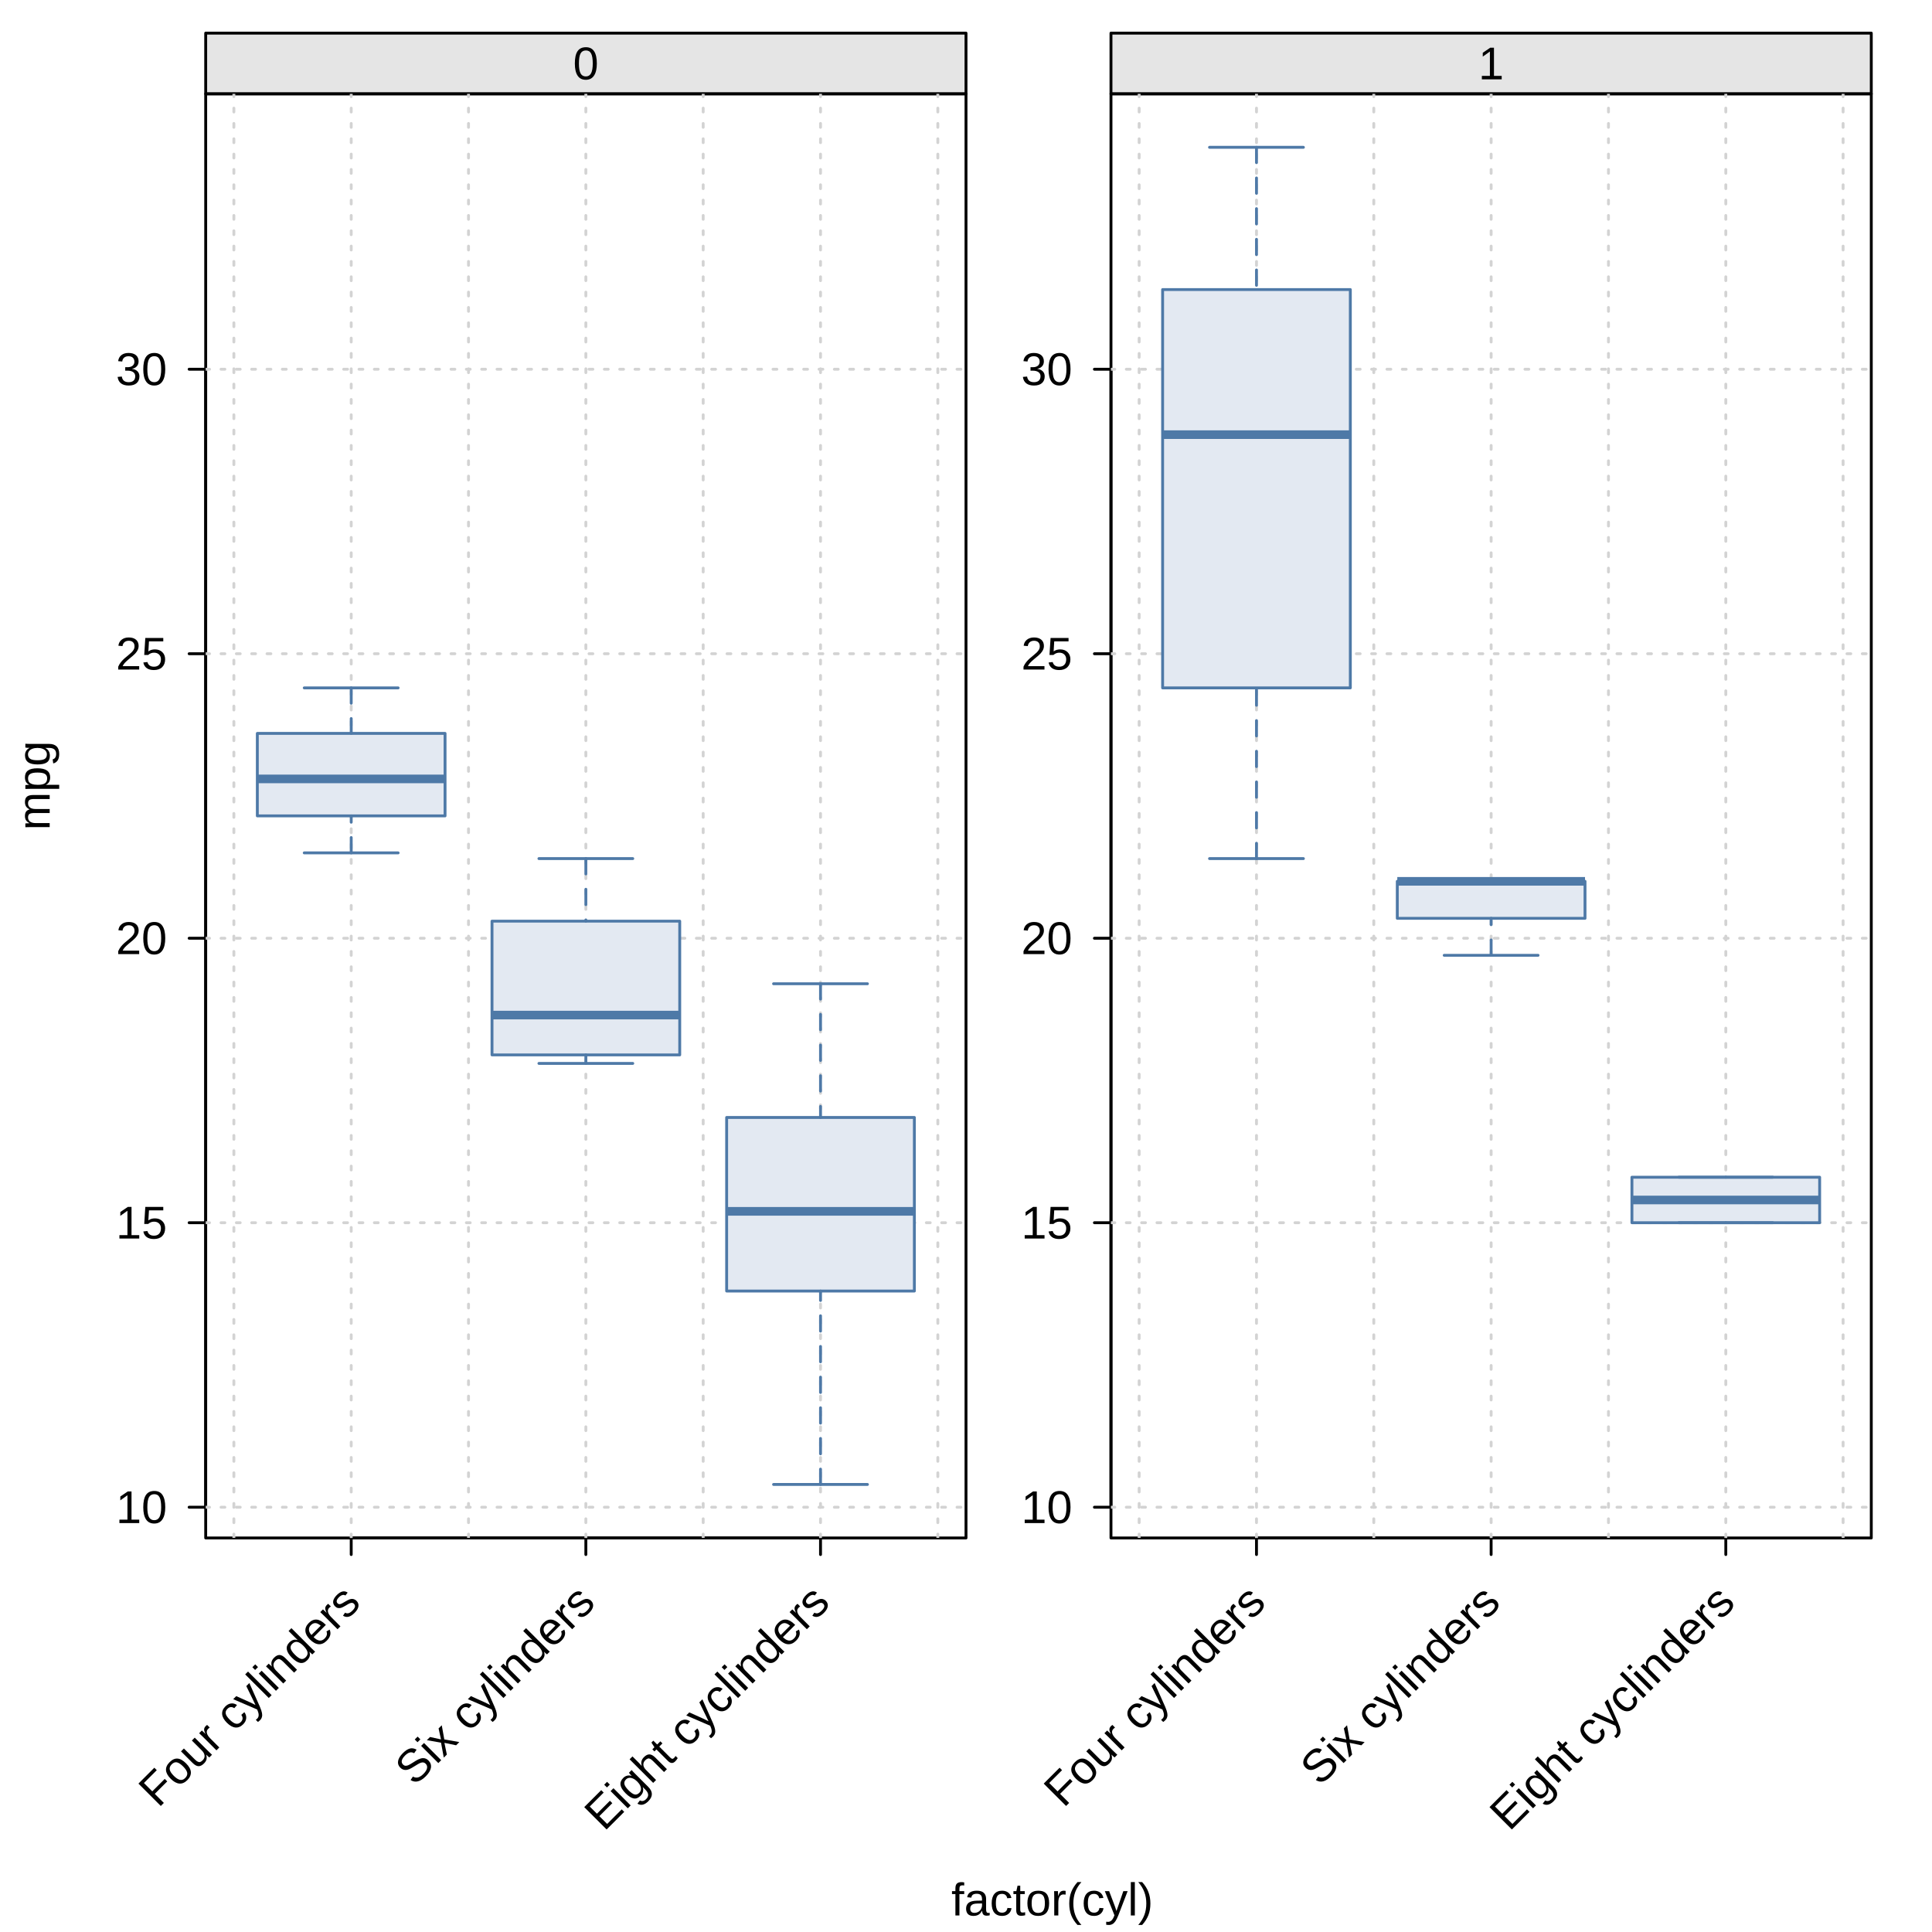
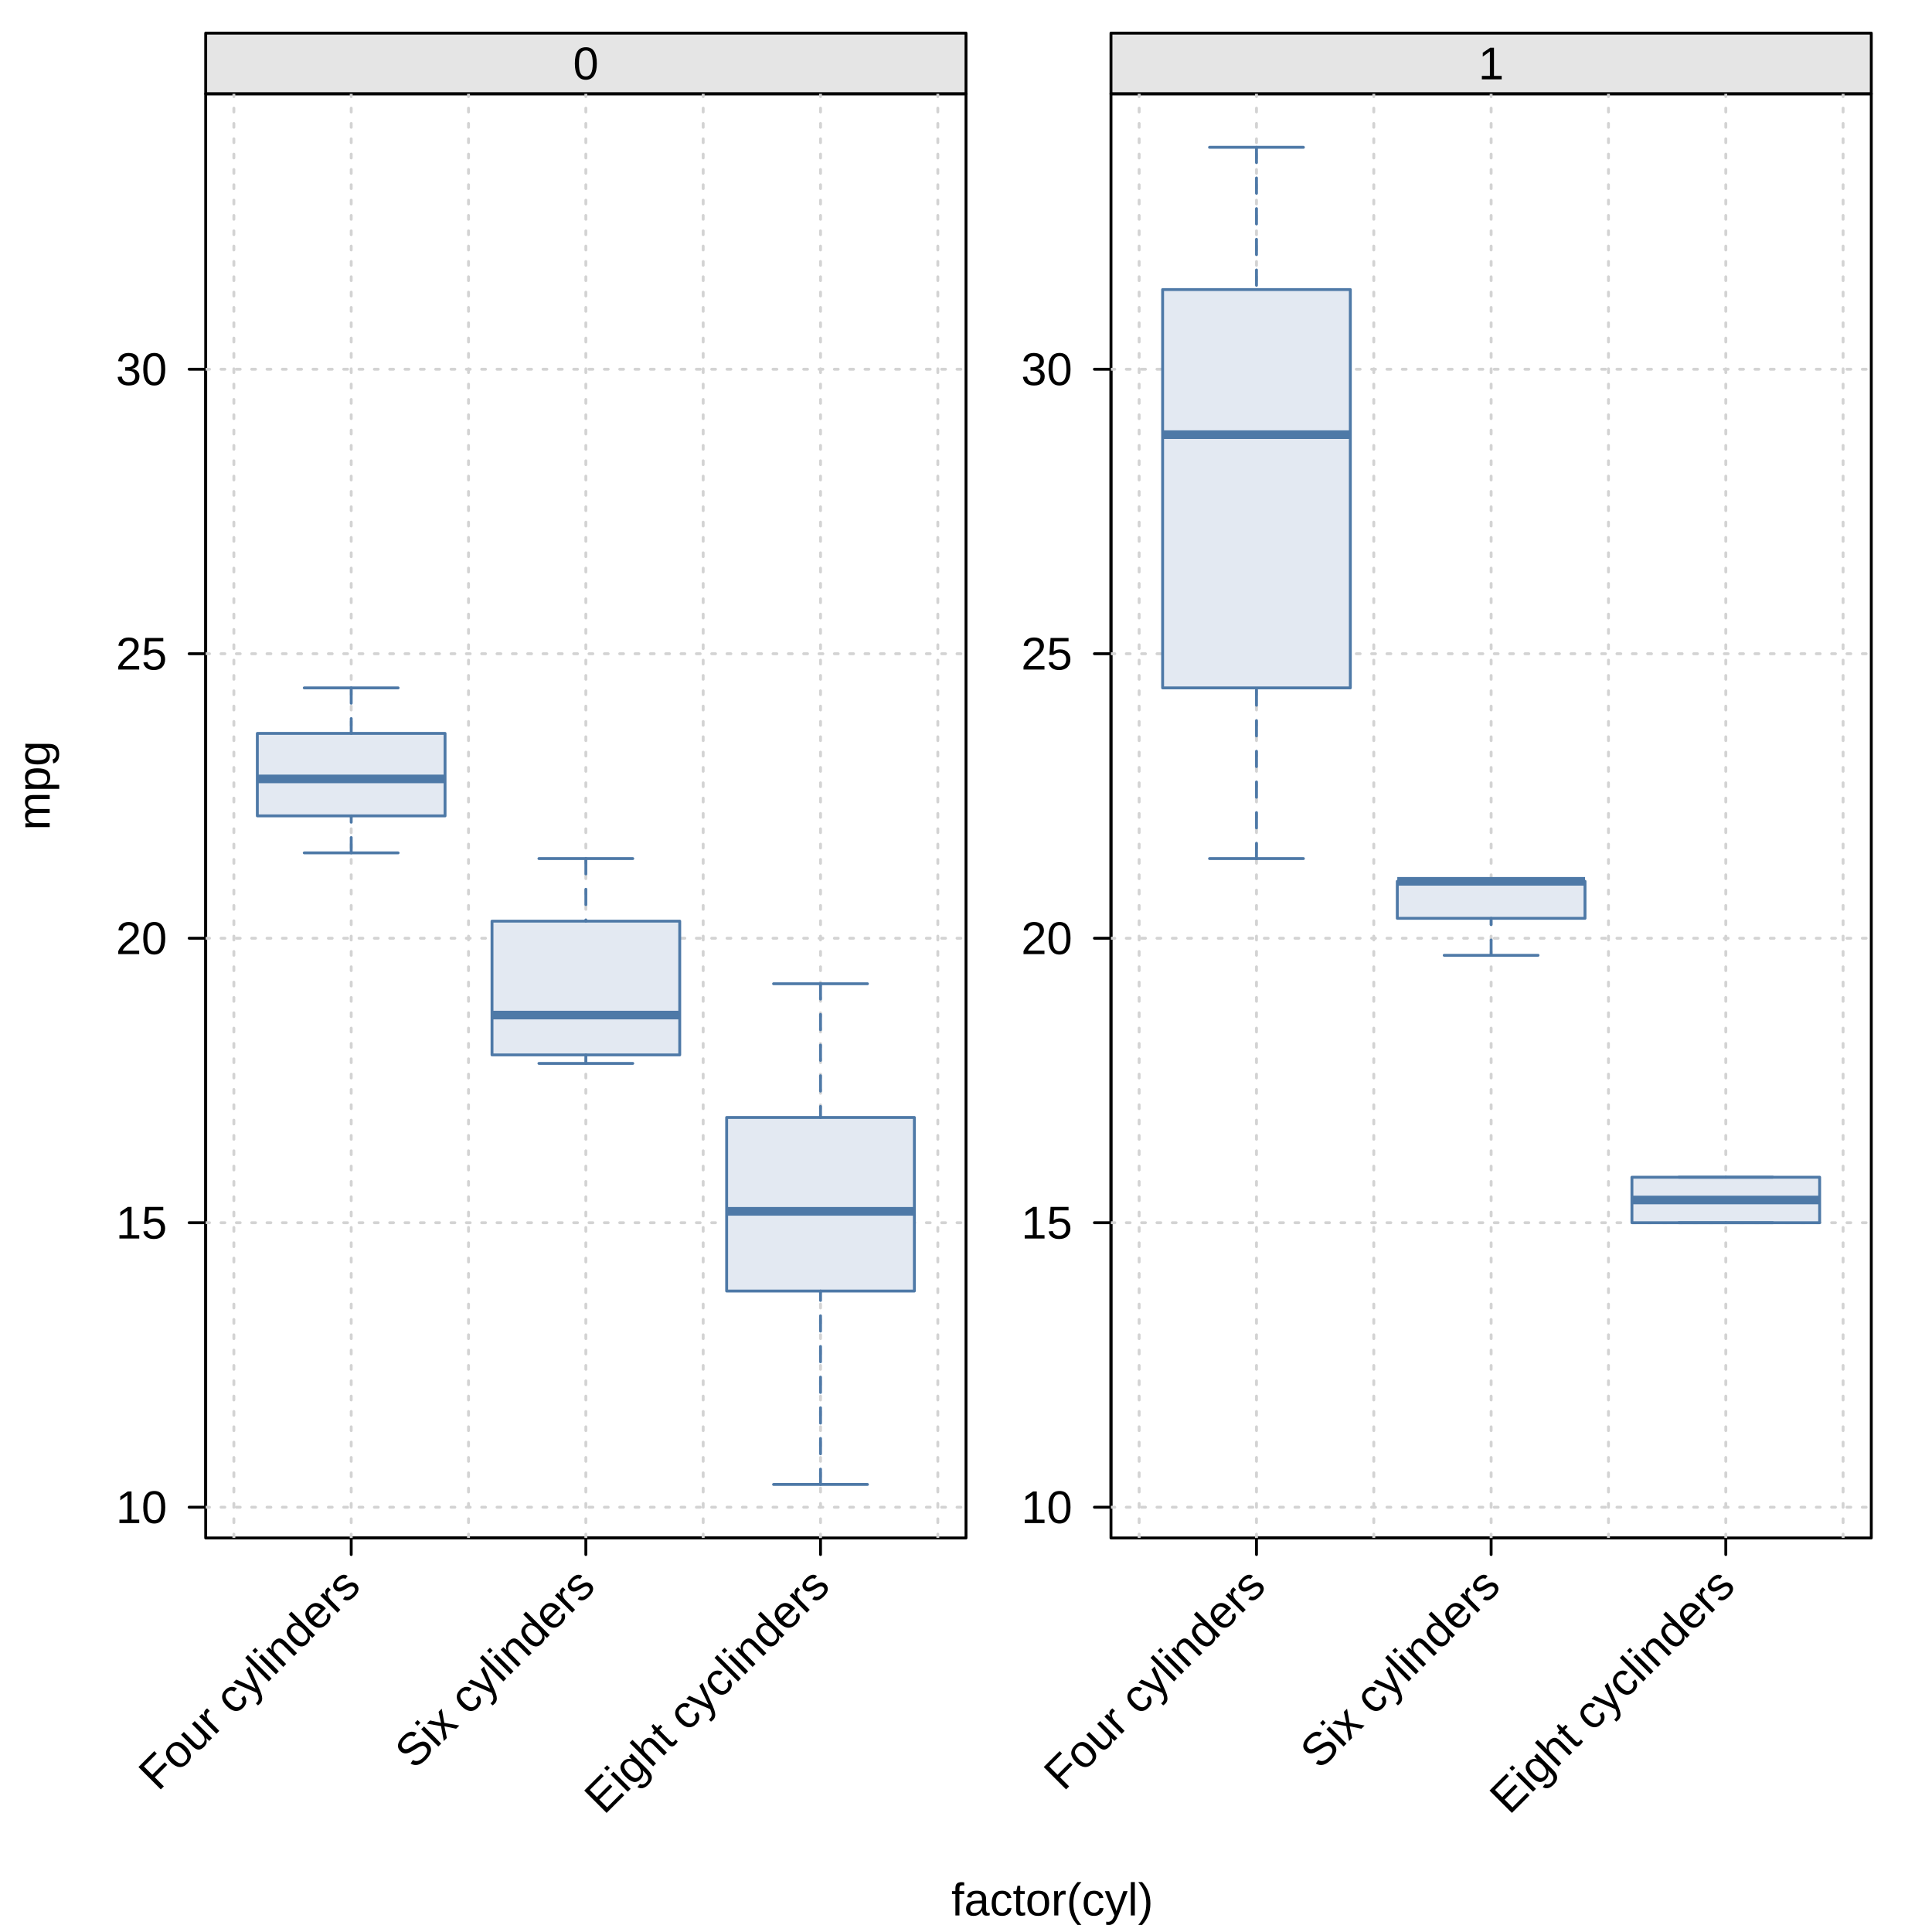
<svg xmlns="http://www.w3.org/2000/svg" width="504.00pt" height="504.00pt" viewBox="0 0 504.00 504.00">
  <g class="svglite">
    <defs>
      <style type="text/css">
    .svglite line, .svglite polyline, .svglite polygon, .svglite path, .svglite rect, .svglite circle {
      fill: none;
      stroke: #000000;
      stroke-linecap: round;
      stroke-linejoin: round;
      stroke-miterlimit: 10.00;
    }
    .svglite text {
      white-space: pre;
    }
    .svglite g.glyphgroup path {
      fill: inherit;
      stroke: none;
    }
  </style>
    </defs>
    <rect width="100%" height="100%" style="stroke: none; fill: #FFFFFF;" />
    <defs>
      <clipPath id="cpMC4wMHw1MDQuMDB8MC4wMHw1MDQuMDA=">
        <rect x="0.00" y="0.00" width="504.00" height="504.00" />
      </clipPath>
    </defs>
    <g clip-path="url(#cpMC4wMHw1MDQuMDB8MC4wMHw1MDQuMDA=)">
      <text x="274.51" y="499.68" text-anchor="middle" style="font-size: 12.00px; font-family: &quot;Liberation Sans&quot;;" textLength="52.67px" lengthAdjust="spacingAndGlyphs">factor(cyl)</text>
      <text transform="translate(12.96,204.92) rotate(-90)" text-anchor="middle" style="font-size: 12.00px; font-family: &quot;Liberation Sans&quot;;" textLength="23.34px" lengthAdjust="spacingAndGlyphs">mpg</text>
    </g>
    <defs>
      <clipPath id="cpNTMuNjZ8MjUyLjAwfDI0LjQ4fDQwMS4yMQ==">
        <rect x="53.66" y="24.48" width="198.34" height="376.73" />
      </clipPath>
    </defs>
    <g clip-path="url(#cpNTMuNjZ8MjUyLjAwfDI0LjQ4fDQwMS4yMQ==)">
</g>
    <g clip-path="url(#cpMC4wMHw1MDQuMDB8MC4wMHw1MDQuMDA=)">
      <line x1="91.62" y1="401.21" x2="214.05" y2="401.21" style="stroke-width: 0.75;" />
      <line x1="91.62" y1="401.21" x2="91.62" y2="405.53" style="stroke-width: 0.75;" />
      <line x1="152.83" y1="401.21" x2="152.83" y2="405.53" style="stroke-width: 0.75;" />
      <line x1="214.05" y1="401.21" x2="214.05" y2="405.53" style="stroke-width: 0.75;" />
-       <text transform="translate(94.54,418.53) rotate(-45)" text-anchor="end" style="font-size: 12.00px; font-family: &quot;Liberation Sans&quot;;" textLength="75.36px" lengthAdjust="spacingAndGlyphs">Four cylinders</text>
-       <text transform="translate(155.75,418.53) rotate(-45)" text-anchor="end" style="font-size: 12.00px; font-family: &quot;Liberation Sans&quot;;" textLength="67.36px" lengthAdjust="spacingAndGlyphs">Six cylinders</text>
-       <text transform="translate(216.97,418.53) rotate(-45)" text-anchor="end" style="font-size: 12.00px; font-family: &quot;Liberation Sans&quot;;" textLength="84.03px" lengthAdjust="spacingAndGlyphs">Eight cyclinders</text>
+       <text transform="translate(94.54,414.21) rotate(-45)" text-anchor="end" style="font-size: 12.00px; font-family: &quot;Liberation Sans&quot;;" textLength="75.36px" lengthAdjust="spacingAndGlyphs">Four cylinders</text>
+       <text transform="translate(155.75,414.21) rotate(-45)" text-anchor="end" style="font-size: 12.00px; font-family: &quot;Liberation Sans&quot;;" textLength="67.36px" lengthAdjust="spacingAndGlyphs">Six cylinders</text>
+       <text transform="translate(216.97,414.21) rotate(-45)" text-anchor="end" style="font-size: 12.00px; font-family: &quot;Liberation Sans&quot;;" textLength="84.03px" lengthAdjust="spacingAndGlyphs">Eight cyclinders</text>
      <line x1="53.66" y1="393.19" x2="53.66" y2="96.32" style="stroke-width: 0.75;" />
      <line x1="53.66" y1="393.19" x2="49.34" y2="393.19" style="stroke-width: 0.75;" />
      <line x1="53.66" y1="318.97" x2="49.34" y2="318.97" style="stroke-width: 0.75;" />
      <line x1="53.66" y1="244.76" x2="49.34" y2="244.76" style="stroke-width: 0.75;" />
      <line x1="53.66" y1="170.54" x2="49.34" y2="170.54" style="stroke-width: 0.75;" />
      <line x1="53.66" y1="96.32" x2="49.34" y2="96.32" style="stroke-width: 0.75;" />
      <text x="43.58" y="397.32" text-anchor="end" style="font-size: 12.00px; font-family: &quot;Liberation Sans&quot;;" textLength="13.34px" lengthAdjust="spacingAndGlyphs">10</text>
      <text x="43.58" y="323.10" text-anchor="end" style="font-size: 12.00px; font-family: &quot;Liberation Sans&quot;;" textLength="13.34px" lengthAdjust="spacingAndGlyphs">15</text>
      <text x="43.58" y="248.89" text-anchor="end" style="font-size: 12.00px; font-family: &quot;Liberation Sans&quot;;" textLength="13.34px" lengthAdjust="spacingAndGlyphs">20</text>
      <text x="43.58" y="174.67" text-anchor="end" style="font-size: 12.00px; font-family: &quot;Liberation Sans&quot;;" textLength="13.34px" lengthAdjust="spacingAndGlyphs">25</text>
      <text x="43.58" y="100.45" text-anchor="end" style="font-size: 12.00px; font-family: &quot;Liberation Sans&quot;;" textLength="13.34px" lengthAdjust="spacingAndGlyphs">30</text>
      <rect x="53.66" y="8.64" width="198.34" height="15.84" style="stroke-width: 0.75; fill: #E5E5E5;" />
      <text x="152.83" y="20.69" text-anchor="middle" style="font-size: 12.00px; font-family: &quot;Liberation Sans&quot;;" textLength="6.67px" lengthAdjust="spacingAndGlyphs">0</text>
      <polygon points="53.66,401.21 252.00,401.21 252.00,24.48 53.66,24.48 " style="stroke-width: 0.75;" />
    </g>
    <g clip-path="url(#cpNTMuNjZ8MjUyLjAwfDI0LjQ4fDQwMS4yMQ==)">
      <line x1="61.01" y1="401.21" x2="61.01" y2="24.48" style="stroke-width: 0.75; stroke: #D3D3D3; stroke-dasharray: 1.00,3.00;" />
      <line x1="91.62" y1="401.21" x2="91.62" y2="24.48" style="stroke-width: 0.75; stroke: #D3D3D3; stroke-dasharray: 1.00,3.00;" />
      <line x1="122.22" y1="401.21" x2="122.22" y2="24.48" style="stroke-width: 0.75; stroke: #D3D3D3; stroke-dasharray: 1.00,3.00;" />
      <line x1="152.83" y1="401.21" x2="152.83" y2="24.48" style="stroke-width: 0.75; stroke: #D3D3D3; stroke-dasharray: 1.00,3.00;" />
      <line x1="183.44" y1="401.21" x2="183.44" y2="24.48" style="stroke-width: 0.75; stroke: #D3D3D3; stroke-dasharray: 1.00,3.00;" />
      <line x1="214.05" y1="401.21" x2="214.05" y2="24.48" style="stroke-width: 0.75; stroke: #D3D3D3; stroke-dasharray: 1.00,3.00;" />
      <line x1="244.65" y1="401.21" x2="244.65" y2="24.48" style="stroke-width: 0.75; stroke: #D3D3D3; stroke-dasharray: 1.00,3.00;" />
      <line x1="53.66" y1="393.19" x2="252.00" y2="393.19" style="stroke-width: 0.75; stroke: #D3D3D3; stroke-dasharray: 1.00,3.00;" />
      <line x1="53.66" y1="318.97" x2="252.00" y2="318.97" style="stroke-width: 0.75; stroke: #D3D3D3; stroke-dasharray: 1.00,3.00;" />
      <line x1="53.66" y1="244.76" x2="252.00" y2="244.76" style="stroke-width: 0.75; stroke: #D3D3D3; stroke-dasharray: 1.00,3.00;" />
      <line x1="53.66" y1="170.54" x2="252.00" y2="170.54" style="stroke-width: 0.75; stroke: #D3D3D3; stroke-dasharray: 1.00,3.00;" />
      <line x1="53.66" y1="96.32" x2="252.00" y2="96.32" style="stroke-width: 0.75; stroke: #D3D3D3; stroke-dasharray: 1.00,3.00;" />
    </g>
    <defs>
      <clipPath id="cpMjg5LjgyfDQ4OC4xNnwyNC40OHw0MDEuMjE=">
        <rect x="289.82" y="24.48" width="198.34" height="376.73" />
      </clipPath>
    </defs>
    <g clip-path="url(#cpMjg5LjgyfDQ4OC4xNnwyNC40OHw0MDEuMjE=)">
</g>
    <g clip-path="url(#cpMC4wMHw1MDQuMDB8MC4wMHw1MDQuMDA=)">
      <line x1="327.78" y1="401.21" x2="450.21" y2="401.21" style="stroke-width: 0.75;" />
      <line x1="327.78" y1="401.21" x2="327.78" y2="405.53" style="stroke-width: 0.75;" />
      <line x1="388.99" y1="401.21" x2="388.99" y2="405.53" style="stroke-width: 0.75;" />
      <line x1="450.21" y1="401.21" x2="450.21" y2="405.53" style="stroke-width: 0.75;" />
-       <text transform="translate(330.70,418.53) rotate(-45)" text-anchor="end" style="font-size: 12.00px; font-family: &quot;Liberation Sans&quot;;" textLength="75.36px" lengthAdjust="spacingAndGlyphs">Four cylinders</text>
-       <text transform="translate(391.91,418.53) rotate(-45)" text-anchor="end" style="font-size: 12.00px; font-family: &quot;Liberation Sans&quot;;" textLength="67.36px" lengthAdjust="spacingAndGlyphs">Six cylinders</text>
-       <text transform="translate(453.13,418.53) rotate(-45)" text-anchor="end" style="font-size: 12.00px; font-family: &quot;Liberation Sans&quot;;" textLength="84.03px" lengthAdjust="spacingAndGlyphs">Eight cyclinders</text>
+       <text transform="translate(330.70,414.21) rotate(-45)" text-anchor="end" style="font-size: 12.00px; font-family: &quot;Liberation Sans&quot;;" textLength="75.36px" lengthAdjust="spacingAndGlyphs">Four cylinders</text>
+       <text transform="translate(391.91,414.21) rotate(-45)" text-anchor="end" style="font-size: 12.00px; font-family: &quot;Liberation Sans&quot;;" textLength="67.36px" lengthAdjust="spacingAndGlyphs">Six cylinders</text>
+       <text transform="translate(453.13,414.21) rotate(-45)" text-anchor="end" style="font-size: 12.00px; font-family: &quot;Liberation Sans&quot;;" textLength="84.03px" lengthAdjust="spacingAndGlyphs">Eight cyclinders</text>
      <line x1="289.82" y1="393.19" x2="289.82" y2="96.32" style="stroke-width: 0.75;" />
      <line x1="289.82" y1="393.19" x2="285.50" y2="393.19" style="stroke-width: 0.75;" />
      <line x1="289.82" y1="318.97" x2="285.50" y2="318.97" style="stroke-width: 0.75;" />
      <line x1="289.82" y1="244.76" x2="285.50" y2="244.76" style="stroke-width: 0.75;" />
      <line x1="289.82" y1="170.54" x2="285.50" y2="170.54" style="stroke-width: 0.75;" />
      <line x1="289.82" y1="96.32" x2="285.50" y2="96.32" style="stroke-width: 0.75;" />
      <text x="279.74" y="397.32" text-anchor="end" style="font-size: 12.00px; font-family: &quot;Liberation Sans&quot;;" textLength="13.34px" lengthAdjust="spacingAndGlyphs">10</text>
      <text x="279.74" y="323.10" text-anchor="end" style="font-size: 12.00px; font-family: &quot;Liberation Sans&quot;;" textLength="13.34px" lengthAdjust="spacingAndGlyphs">15</text>
      <text x="279.74" y="248.89" text-anchor="end" style="font-size: 12.00px; font-family: &quot;Liberation Sans&quot;;" textLength="13.34px" lengthAdjust="spacingAndGlyphs">20</text>
      <text x="279.74" y="174.67" text-anchor="end" style="font-size: 12.00px; font-family: &quot;Liberation Sans&quot;;" textLength="13.34px" lengthAdjust="spacingAndGlyphs">25</text>
      <text x="279.74" y="100.45" text-anchor="end" style="font-size: 12.00px; font-family: &quot;Liberation Sans&quot;;" textLength="13.34px" lengthAdjust="spacingAndGlyphs">30</text>
      <rect x="289.82" y="8.64" width="198.34" height="15.84" style="stroke-width: 0.75; fill: #E5E5E5;" />
      <text x="388.99" y="20.69" text-anchor="middle" style="font-size: 12.00px; font-family: &quot;Liberation Sans&quot;;" textLength="6.67px" lengthAdjust="spacingAndGlyphs">1</text>
      <polygon points="289.82,401.21 488.16,401.21 488.16,24.48 289.82,24.48 " style="stroke-width: 0.75;" />
    </g>
    <g clip-path="url(#cpMjg5LjgyfDQ4OC4xNnwyNC40OHw0MDEuMjE=)">
      <line x1="297.17" y1="401.21" x2="297.17" y2="24.48" style="stroke-width: 0.75; stroke: #D3D3D3; stroke-dasharray: 1.00,3.00;" />
      <line x1="327.78" y1="401.21" x2="327.78" y2="24.48" style="stroke-width: 0.75; stroke: #D3D3D3; stroke-dasharray: 1.00,3.00;" />
      <line x1="358.38" y1="401.21" x2="358.38" y2="24.48" style="stroke-width: 0.75; stroke: #D3D3D3; stroke-dasharray: 1.00,3.00;" />
      <line x1="388.99" y1="401.21" x2="388.99" y2="24.48" style="stroke-width: 0.75; stroke: #D3D3D3; stroke-dasharray: 1.00,3.00;" />
      <line x1="419.60" y1="401.21" x2="419.60" y2="24.48" style="stroke-width: 0.75; stroke: #D3D3D3; stroke-dasharray: 1.00,3.00;" />
      <line x1="450.21" y1="401.21" x2="450.21" y2="24.48" style="stroke-width: 0.75; stroke: #D3D3D3; stroke-dasharray: 1.00,3.00;" />
      <line x1="480.81" y1="401.21" x2="480.81" y2="24.48" style="stroke-width: 0.75; stroke: #D3D3D3; stroke-dasharray: 1.00,3.00;" />
      <line x1="289.82" y1="393.19" x2="488.16" y2="393.19" style="stroke-width: 0.75; stroke: #D3D3D3; stroke-dasharray: 1.00,3.00;" />
      <line x1="289.82" y1="318.97" x2="488.16" y2="318.97" style="stroke-width: 0.75; stroke: #D3D3D3; stroke-dasharray: 1.00,3.00;" />
      <line x1="289.82" y1="244.76" x2="488.16" y2="244.76" style="stroke-width: 0.75; stroke: #D3D3D3; stroke-dasharray: 1.00,3.00;" />
      <line x1="289.82" y1="170.54" x2="488.16" y2="170.54" style="stroke-width: 0.75; stroke: #D3D3D3; stroke-dasharray: 1.00,3.00;" />
      <line x1="289.82" y1="96.32" x2="488.16" y2="96.32" style="stroke-width: 0.75; stroke: #D3D3D3; stroke-dasharray: 1.00,3.00;" />
    </g>
    <g clip-path="url(#cpNTMuNjZ8MjUyLjAwfDI0LjQ4fDQwMS4yMQ==)">
      <polygon points="67.13,212.84 116.10,212.84 116.10,191.32 67.13,191.32 " style="stroke-width: 0.75; stroke: none; fill: #E3E9F2;" />
      <line x1="67.13" y1="203.19" x2="116.10" y2="203.19" style="stroke-width: 2.25; stroke: #4E79A7; stroke-linecap: butt;" />
      <line x1="91.62" y1="222.49" x2="91.62" y2="212.84" style="stroke-width: 0.75; stroke: #4E79A7; stroke-dasharray: 4.00,4.00;" />
      <line x1="91.62" y1="179.45" x2="91.62" y2="191.32" style="stroke-width: 0.75; stroke: #4E79A7; stroke-dasharray: 4.00,4.00;" />
      <line x1="79.37" y1="222.49" x2="103.86" y2="222.49" style="stroke-width: 0.75; stroke: #4E79A7;" />
      <line x1="79.37" y1="179.45" x2="103.86" y2="179.45" style="stroke-width: 0.75; stroke: #4E79A7;" />
      <polygon points="67.13,212.84 116.10,212.84 116.10,191.32 67.13,191.32 " style="stroke-width: 0.75; stroke: #4E79A7;" />
      <polygon points="128.35,275.19 177.32,275.19 177.32,240.30 128.35,240.30 " style="stroke-width: 0.75; stroke: none; fill: #E3E9F2;" />
      <line x1="128.35" y1="264.80" x2="177.32" y2="264.80" style="stroke-width: 2.25; stroke: #4E79A7; stroke-linecap: butt;" />
      <line x1="152.83" y1="277.41" x2="152.83" y2="275.19" style="stroke-width: 0.75; stroke: #4E79A7; stroke-dasharray: 4.00,4.00;" />
      <line x1="152.83" y1="223.98" x2="152.83" y2="240.30" style="stroke-width: 0.75; stroke: #4E79A7; stroke-dasharray: 4.00,4.00;" />
      <line x1="140.59" y1="277.41" x2="165.07" y2="277.41" style="stroke-width: 0.75; stroke: #4E79A7;" />
      <line x1="140.59" y1="223.98" x2="165.07" y2="223.98" style="stroke-width: 0.75; stroke: #4E79A7;" />
      <polygon points="128.35,275.19 177.32,275.19 177.32,240.30 128.35,240.30 " style="stroke-width: 0.75; stroke: #4E79A7;" />
      <polygon points="189.56,336.79 238.53,336.79 238.53,291.51 189.56,291.51 " style="stroke-width: 0.75; stroke: none; fill: #E3E9F2;" />
      <line x1="189.56" y1="316.00" x2="238.53" y2="316.00" style="stroke-width: 2.25; stroke: #4E79A7; stroke-linecap: butt;" />
      <line x1="214.05" y1="387.25" x2="214.05" y2="336.79" style="stroke-width: 0.75; stroke: #4E79A7; stroke-dasharray: 4.00,4.00;" />
      <line x1="214.05" y1="256.63" x2="214.05" y2="291.51" style="stroke-width: 0.75; stroke: #4E79A7; stroke-dasharray: 4.00,4.00;" />
      <line x1="201.80" y1="387.25" x2="226.29" y2="387.25" style="stroke-width: 0.75; stroke: #4E79A7;" />
      <line x1="201.80" y1="256.63" x2="226.29" y2="256.63" style="stroke-width: 0.75; stroke: #4E79A7;" />
      <polygon points="189.56,336.79 238.53,336.79 238.53,291.51 189.56,291.51 " style="stroke-width: 0.75; stroke: #4E79A7;" />
    </g>
    <g clip-path="url(#cpMjg5LjgyfDQ4OC4xNnwyNC40OHw0MDEuMjE=)">
      <polygon points="303.29,179.45 352.26,179.45 352.26,75.54 303.29,75.54 " style="stroke-width: 0.75; stroke: none; fill: #E3E9F2;" />
      <line x1="303.29" y1="113.39" x2="352.26" y2="113.39" style="stroke-width: 2.25; stroke: #4E79A7; stroke-linecap: butt;" />
      <line x1="327.78" y1="223.98" x2="327.78" y2="179.45" style="stroke-width: 0.75; stroke: #4E79A7; stroke-dasharray: 4.00,4.00;" />
      <line x1="327.78" y1="38.43" x2="327.78" y2="75.54" style="stroke-width: 0.75; stroke: #4E79A7; stroke-dasharray: 4.00,4.00;" />
      <line x1="315.53" y1="223.98" x2="340.02" y2="223.98" style="stroke-width: 0.75; stroke: #4E79A7;" />
      <line x1="315.53" y1="38.43" x2="340.02" y2="38.43" style="stroke-width: 0.75; stroke: #4E79A7;" />
      <polygon points="303.29,179.45 352.26,179.45 352.26,75.54 303.29,75.54 " style="stroke-width: 0.75; stroke: #4E79A7;" />
      <polygon points="364.51,239.56 413.48,239.56 413.48,229.91 364.51,229.91 " style="stroke-width: 0.75; stroke: none; fill: #E3E9F2;" />
      <line x1="364.51" y1="229.91" x2="413.48" y2="229.91" style="stroke-width: 2.25; stroke: #4E79A7; stroke-linecap: butt;" />
      <line x1="388.99" y1="249.21" x2="388.99" y2="239.56" style="stroke-width: 0.75; stroke: #4E79A7; stroke-dasharray: 4.00,4.00;" />
      <line x1="388.99" y1="229.91" x2="388.99" y2="229.91" style="stroke-width: 0.75; stroke: #4E79A7; stroke-dasharray: 4.00,4.00;" />
      <line x1="376.75" y1="249.21" x2="401.23" y2="249.21" style="stroke-width: 0.75; stroke: #4E79A7;" />
      <line x1="376.75" y1="229.91" x2="401.23" y2="229.91" style="stroke-width: 0.75; stroke: #4E79A7;" />
      <polygon points="364.51,239.56 413.48,239.56 413.48,229.91 364.51,229.91 " style="stroke-width: 0.75; stroke: #4E79A7;" />
      <polygon points="425.72,318.97 474.69,318.97 474.69,307.10 425.72,307.10 " style="stroke-width: 0.75; stroke: none; fill: #E3E9F2;" />
      <line x1="425.72" y1="313.04" x2="474.69" y2="313.04" style="stroke-width: 2.25; stroke: #4E79A7; stroke-linecap: butt;" />
      <line x1="450.21" y1="318.97" x2="450.21" y2="318.97" style="stroke-width: 0.75; stroke: #4E79A7; stroke-dasharray: 4.00,4.00;" />
      <line x1="450.21" y1="307.10" x2="450.21" y2="307.10" style="stroke-width: 0.75; stroke: #4E79A7; stroke-dasharray: 4.00,4.00;" />
      <line x1="437.96" y1="318.97" x2="462.45" y2="318.97" style="stroke-width: 0.75; stroke: #4E79A7;" />
      <line x1="437.96" y1="307.10" x2="462.45" y2="307.10" style="stroke-width: 0.75; stroke: #4E79A7;" />
      <polygon points="425.72,318.97 474.69,318.97 474.69,307.10 425.72,307.10 " style="stroke-width: 0.75; stroke: #4E79A7;" />
    </g>
    <defs>
      <clipPath id="cpOTAuNzJ8NDczLjc2fDU5LjA0fDM5OC44OA==">
        <rect x="90.72" y="59.04" width="383.04" height="339.84" />
      </clipPath>
    </defs>
    <g clip-path="url(#cpOTAuNzJ8NDczLjc2fDU5LjA0fDM5OC44OA==)">
</g>
  </g>
</svg>
